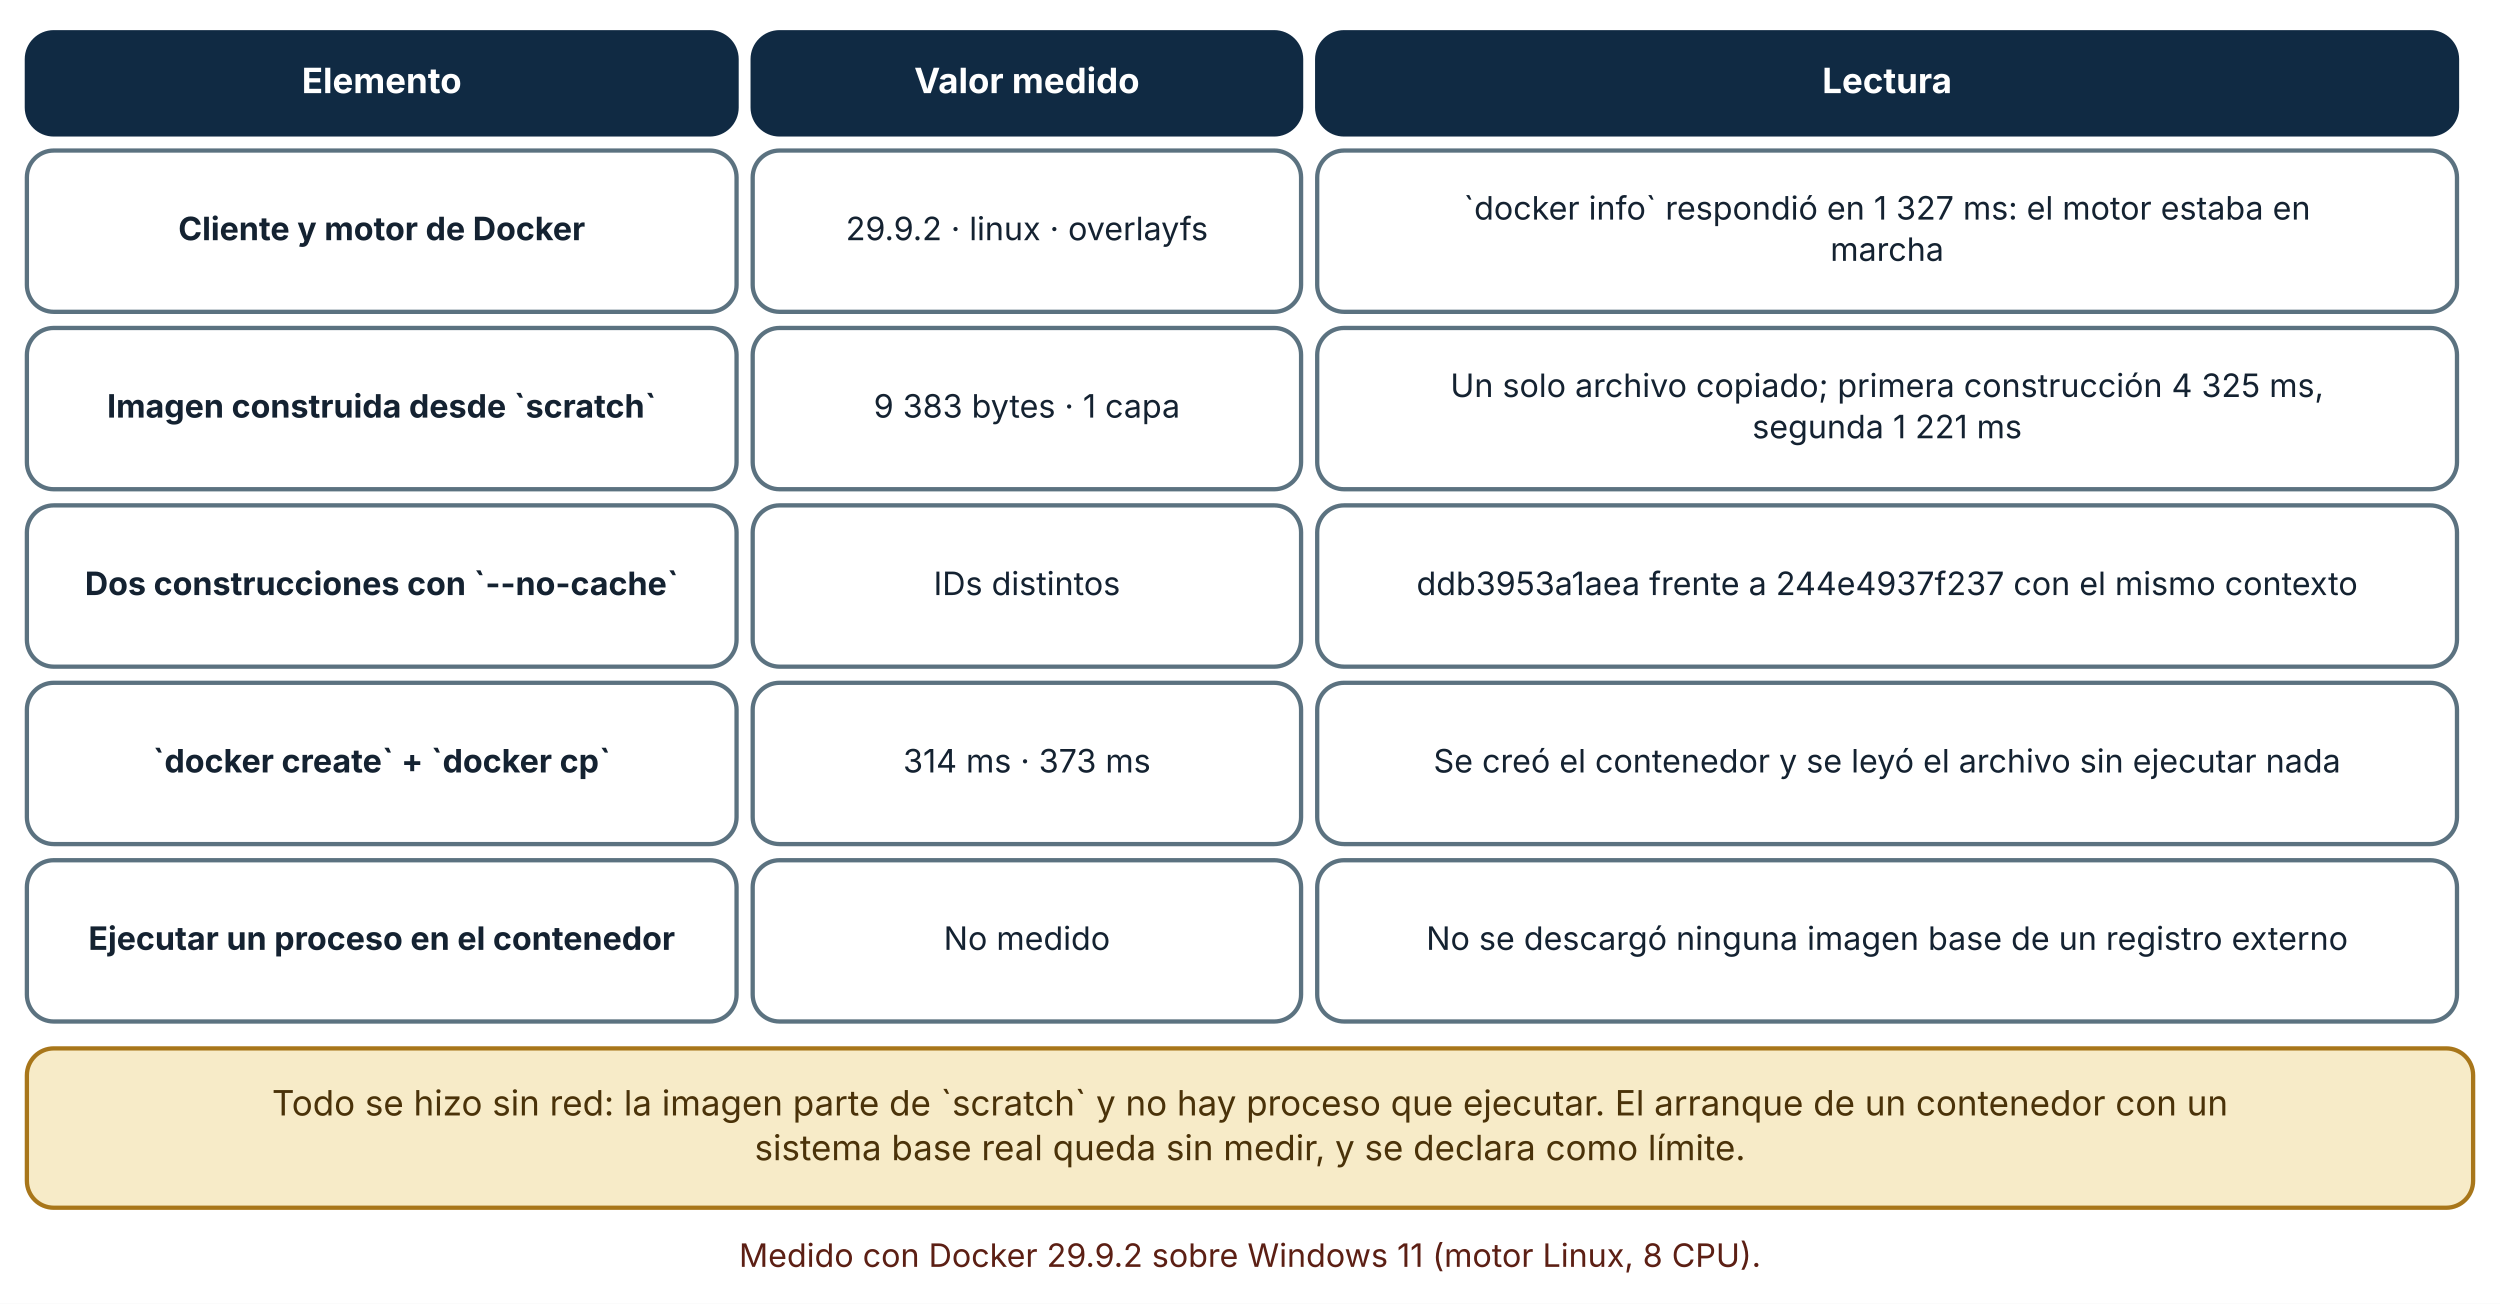
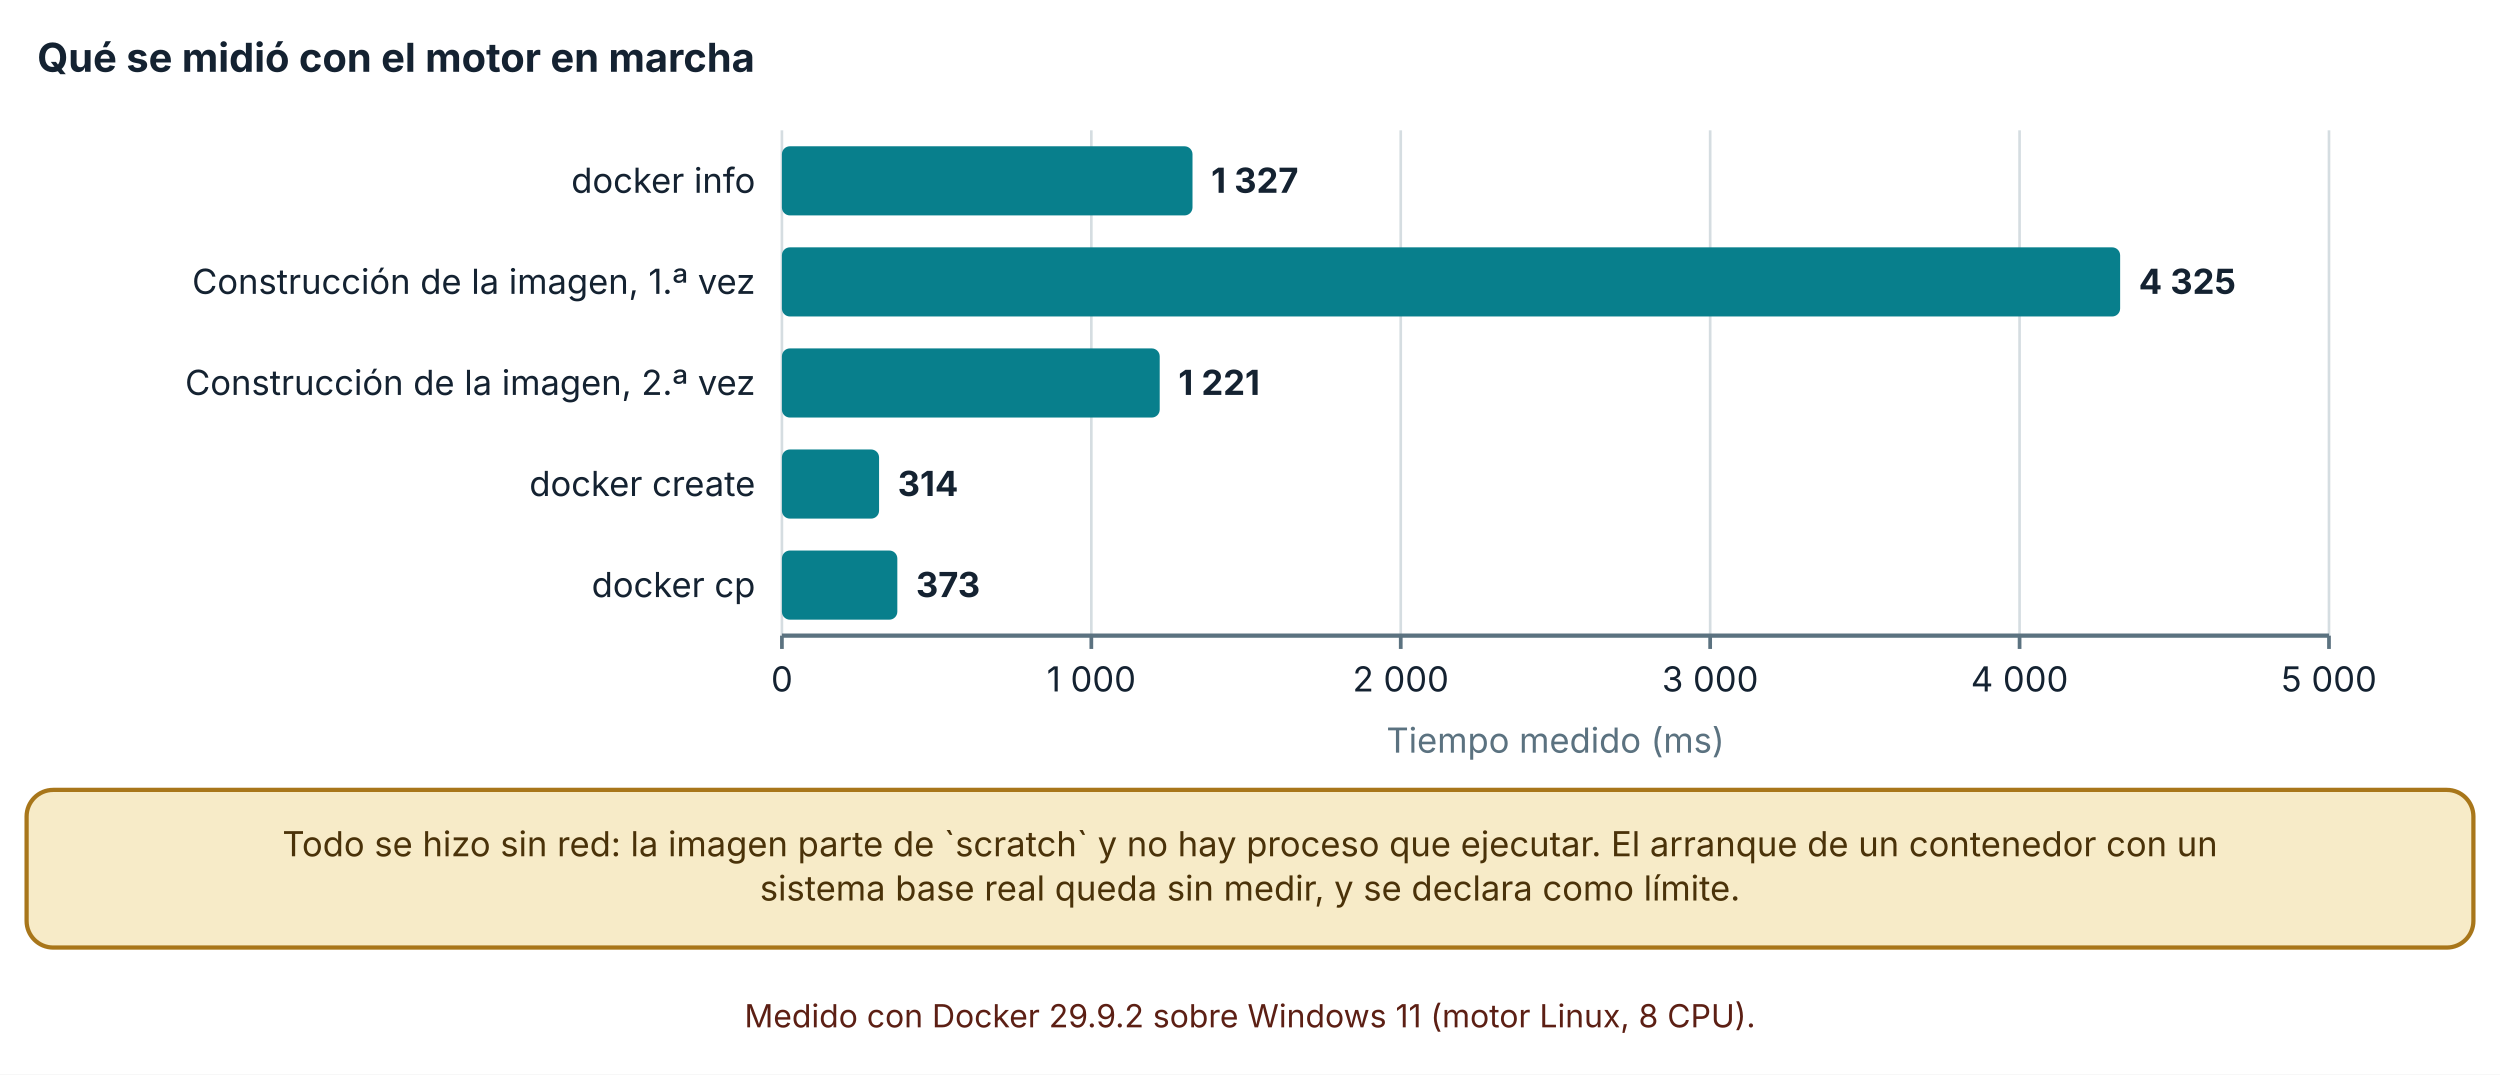
- <svg xmlns="http://www.w3.org/2000/svg" viewBox="0 0 930 485" width="930" height="485" role="img" aria-labelledby="t d" font-family="Inter, 'Segoe UI', system-ui, -apple-system, sans-serif">
+ <svg xmlns="http://www.w3.org/2000/svg" viewBox="0 0 940 404" width="940" height="404" role="img" aria-labelledby="t d" font-family="Inter, 'Segoe UI', system-ui, -apple-system, sans-serif">
  <defs>
    <marker id="arrow" viewBox="0 0 10 10" refX="9" refY="5" markerWidth="8" markerHeight="8" orient="auto-start-reverse">
      <path d="M0,0 L10,5 L0,10 z" fill="#32505f" />
    </marker>
    <marker id="arrow-coral" viewBox="0 0 10 10" refX="9" refY="5" markerWidth="8" markerHeight="8" orient="auto-start-reverse">
      <path d="M0,0 L10,5 L0,10 z" fill="#c0432f" />
    </marker>
  </defs>
-   <rect width="930" height="485" fill="#ffffff" />
-   <rect x="10" y="12" width="264" height="38" rx="10" fill="#102a43" stroke="#102a43" stroke-width="1.6" />
-   <text x="142" y="34.64" font-size="13" text-anchor="middle" font-weight="700" fill="#ffffff">
-     <tspan x="142" dy="0">Elemento</tspan>
+   <rect width="940" height="404" fill="#ffffff" />
+   <text x="14" y="27" font-size="15" text-anchor="start" font-weight="700" fill="#142231">
+     <tspan x="14" dy="0">Qué se midió con el motor en marcha</tspan>
  </text>
-   <rect x="280" y="12" width="204" height="38" rx="10" fill="#102a43" stroke="#102a43" stroke-width="1.6" />
-   <text x="382" y="34.64" font-size="13" text-anchor="middle" font-weight="700" fill="#ffffff">
-     <tspan x="382" dy="0">Valor medido</tspan>
+   <line x1="294" y1="49" x2="294" y2="239" stroke="#d5dde1" stroke-width="1" />
+   <line x1="294" y1="239" x2="294" y2="244" stroke="#5b7280" stroke-width="1.4" />
+   <text x="294" y="260" font-size="13" text-anchor="middle" font-weight="400" fill="#142231">
+     <tspan x="294" dy="0">0</tspan>
  </text>
-   <rect x="490" y="12" width="424" height="38" rx="10" fill="#102a43" stroke="#102a43" stroke-width="1.6" />
-   <text x="702" y="34.64" font-size="13" text-anchor="middle" font-weight="700" fill="#ffffff">
-     <tspan x="702" dy="0">Lectura</tspan>
+   <line x1="410.34" y1="49" x2="410.34" y2="239" stroke="#d5dde1" stroke-width="1" />
+   <line x1="410.34" y1="239" x2="410.34" y2="244" stroke="#5b7280" stroke-width="1.4" />
+   <text x="410.34" y="260" font-size="13" text-anchor="middle" font-weight="400" fill="#142231">
+     <tspan x="410.34" dy="0">1 000</tspan>
  </text>
-   <rect x="10" y="56" width="264" height="60" rx="10" fill="#ffffff" stroke="#5b7280" stroke-width="1.6" />
-   <text x="142" y="89.36" font-size="12" text-anchor="middle" font-weight="700" fill="#142231">
-     <tspan x="142" dy="0">Cliente y motor de Docker</tspan>
+   <line x1="526.68" y1="49" x2="526.68" y2="239" stroke="#d5dde1" stroke-width="1" />
+   <line x1="526.68" y1="239" x2="526.68" y2="244" stroke="#5b7280" stroke-width="1.4" />
+   <text x="526.68" y="260" font-size="13" text-anchor="middle" font-weight="400" fill="#142231">
+     <tspan x="526.68" dy="0">2 000</tspan>
  </text>
-   <rect x="280" y="56" width="204" height="60" rx="10" fill="#ffffff" stroke="#5b7280" stroke-width="1.6" />
-   <text x="382" y="89.36" font-size="12" text-anchor="middle" font-weight="400" fill="#142231">
-     <tspan x="382" dy="0">29.9.2 · linux · overlayfs</tspan>
+   <line x1="643.02" y1="49" x2="643.02" y2="239" stroke="#d5dde1" stroke-width="1" />
+   <line x1="643.02" y1="239" x2="643.02" y2="244" stroke="#5b7280" stroke-width="1.4" />
+   <text x="643.02" y="260" font-size="13" text-anchor="middle" font-weight="400" fill="#142231">
+     <tspan x="643.02" dy="0">3 000</tspan>
  </text>
-   <rect x="490" y="56" width="424" height="60" rx="10" fill="#ffffff" stroke="#5b7280" stroke-width="1.6" />
-   <text x="702" y="81.68" font-size="12" text-anchor="middle" font-weight="400" fill="#142231">
-     <tspan x="702" dy="0">`docker info` respondió en 1 327 ms: el motor estaba en</tspan>
+   <line x1="759.36" y1="49" x2="759.36" y2="239" stroke="#d5dde1" stroke-width="1" />
+   <line x1="759.36" y1="239" x2="759.36" y2="244" stroke="#5b7280" stroke-width="1.4" />
+   <text x="759.36" y="260" font-size="13" text-anchor="middle" font-weight="400" fill="#142231">
+     <tspan x="759.36" dy="0">4 000</tspan>
  </text>
-   <text x="702" y="97.04" font-size="12" text-anchor="middle" font-weight="400" fill="#142231">
-     <tspan x="702" dy="0">marcha</tspan>
+   <line x1="875.7" y1="49" x2="875.7" y2="239" stroke="#d5dde1" stroke-width="1" />
+   <line x1="875.7" y1="239" x2="875.7" y2="244" stroke="#5b7280" stroke-width="1.4" />
+   <text x="875.7" y="260" font-size="13" text-anchor="middle" font-weight="400" fill="#142231">
+     <tspan x="875.7" dy="0">5 000</tspan>
  </text>
-   <rect x="10" y="122" width="264" height="60" rx="10" fill="#ffffff" stroke="#5b7280" stroke-width="1.6" />
-   <text x="142" y="155.36" font-size="12" text-anchor="middle" font-weight="700" fill="#142231">
-     <tspan x="142" dy="0">Imagen construida desde `scratch`</tspan>
+   <line x1="294" y1="239" x2="875.7" y2="239" stroke="#5b7280" stroke-width="1.6" />
+   <text x="284" y="72.5" font-size="13" text-anchor="end" font-weight="400" fill="#142231">
+     <tspan x="284" dy="0">docker info</tspan>
  </text>
-   <rect x="280" y="122" width="204" height="60" rx="10" fill="#ffffff" stroke="#5b7280" stroke-width="1.6" />
-   <text x="382" y="155.36" font-size="12" text-anchor="middle" font-weight="400" fill="#142231">
-     <tspan x="382" dy="0">9 383 bytes · 1 capa</tspan>
+   <text x="284" y="110.5" font-size="13" text-anchor="end" font-weight="400" fill="#142231">
+     <tspan x="284" dy="0">Construcción de la imagen, 1.ª vez</tspan>
  </text>
-   <rect x="490" y="122" width="424" height="60" rx="10" fill="#ffffff" stroke="#5b7280" stroke-width="1.6" />
-   <text x="702" y="147.68" font-size="12" text-anchor="middle" font-weight="400" fill="#142231">
-     <tspan x="702" dy="0">Un solo archivo copiado; primera construcción 4 325 ms,</tspan>
+   <text x="284" y="148.5" font-size="13" text-anchor="end" font-weight="400" fill="#142231">
+     <tspan x="284" dy="0">Construcción de la imagen, 2.ª vez</tspan>
  </text>
-   <text x="702" y="163.04" font-size="12" text-anchor="middle" font-weight="400" fill="#142231">
-     <tspan x="702" dy="0">segunda 1 221 ms</tspan>
+   <text x="284" y="186.5" font-size="13" text-anchor="end" font-weight="400" fill="#142231">
+     <tspan x="284" dy="0">docker create</tspan>
  </text>
-   <rect x="10" y="188" width="264" height="60" rx="10" fill="#ffffff" stroke="#5b7280" stroke-width="1.6" />
-   <text x="142" y="221.36" font-size="12" text-anchor="middle" font-weight="700" fill="#142231">
-     <tspan x="142" dy="0">Dos construcciones con `--no-cache`</tspan>
+   <text x="284" y="224.5" font-size="13" text-anchor="end" font-weight="400" fill="#142231">
+     <tspan x="284" dy="0">docker cp</tspan>
  </text>
-   <rect x="280" y="188" width="204" height="60" rx="10" fill="#ffffff" stroke="#5b7280" stroke-width="1.6" />
-   <text x="382" y="221.36" font-size="12" text-anchor="middle" font-weight="400" fill="#142231">
-     <tspan x="382" dy="0">IDs distintos</tspan>
+   <rect x="294" y="55" width="154.383" height="26" rx="3" fill="#087f8c" />
+   <text x="455.383" y="72.5" font-size="13" text-anchor="start" font-weight="700" fill="#142231">
+     <tspan x="455.383" dy="0">1 327</tspan>
  </text>
-   <rect x="490" y="188" width="424" height="60" rx="10" fill="#ffffff" stroke="#5b7280" stroke-width="1.6" />
-   <text x="702" y="221.36" font-size="12" text-anchor="middle" font-weight="400" fill="#142231">
-     <tspan x="702" dy="0">ddb3953a1aea frente a 244e4937f237 con el mismo contexto</tspan>
+   <rect x="294" y="93" width="503.171" height="26" rx="3" fill="#087f8c" />
+   <text x="804.171" y="110.5" font-size="13" text-anchor="start" font-weight="700" fill="#142231">
+     <tspan x="804.171" dy="0">4 325</tspan>
  </text>
-   <rect x="10" y="254" width="264" height="60" rx="10" fill="#ffffff" stroke="#5b7280" stroke-width="1.6" />
-   <text x="142" y="287.36" font-size="12" text-anchor="middle" font-weight="700" fill="#142231">
-     <tspan x="142" dy="0">`docker create` + `docker cp`</tspan>
+   <rect x="294" y="131" width="142.051" height="26" rx="3" fill="#087f8c" />
+   <text x="443.051" y="148.5" font-size="13" text-anchor="start" font-weight="700" fill="#142231">
+     <tspan x="443.051" dy="0">1 221</tspan>
  </text>
-   <rect x="280" y="254" width="204" height="60" rx="10" fill="#ffffff" stroke="#5b7280" stroke-width="1.6" />
-   <text x="382" y="287.36" font-size="12" text-anchor="middle" font-weight="400" fill="#142231">
-     <tspan x="382" dy="0">314 ms · 373 ms</tspan>
+   <rect x="294" y="169" width="36.531" height="26" rx="3" fill="#087f8c" />
+   <text x="337.531" y="186.5" font-size="13" text-anchor="start" font-weight="700" fill="#142231">
+     <tspan x="337.531" dy="0">314</tspan>
  </text>
-   <rect x="490" y="254" width="424" height="60" rx="10" fill="#ffffff" stroke="#5b7280" stroke-width="1.6" />
-   <text x="702" y="287.36" font-size="12" text-anchor="middle" font-weight="400" fill="#142231">
-     <tspan x="702" dy="0">Se creó el contenedor y se leyó el archivo sin ejecutar nada</tspan>
+   <rect x="294" y="207" width="43.395" height="26" rx="3" fill="#087f8c" />
+   <text x="344.395" y="224.5" font-size="13" text-anchor="start" font-weight="700" fill="#142231">
+     <tspan x="344.395" dy="0">373</tspan>
  </text>
-   <rect x="10" y="320" width="264" height="60" rx="10" fill="#ffffff" stroke="#5b7280" stroke-width="1.6" />
-   <text x="142" y="353.36" font-size="12" text-anchor="middle" font-weight="700" fill="#142231">
-     <tspan x="142" dy="0">Ejecutar un proceso en el contenedor</tspan>
+   <text x="584.85" y="283" font-size="13" text-anchor="middle" font-weight="400" fill="#5b7280">
+     <tspan x="584.85" dy="0">Tiempo medido (ms)</tspan>
  </text>
-   <rect x="280" y="320" width="204" height="60" rx="10" fill="#ffffff" stroke="#5b7280" stroke-width="1.6" />
-   <text x="382" y="353.36" font-size="12" text-anchor="middle" font-weight="400" fill="#142231">
-     <tspan x="382" dy="0">No medido</tspan>
+   <rect x="10" y="297" width="920" height="59.28" rx="10" fill="#f7ebc8" stroke="#a8761a" stroke-width="1.6" />
+   <text x="470" y="321.96" font-size="13" text-anchor="middle" font-weight="400" fill="#4a3209">
+     <tspan x="470" dy="0">Todo se hizo sin red: la imagen parte de `scratch` y no hay proceso que ejecutar. El arranque de un contenedor con un</tspan>
  </text>
-   <rect x="490" y="320" width="424" height="60" rx="10" fill="#ffffff" stroke="#5b7280" stroke-width="1.6" />
-   <text x="702" y="353.36" font-size="12" text-anchor="middle" font-weight="400" fill="#142231">
-     <tspan x="702" dy="0">No se descargó ninguna imagen base de un registro externo</tspan>
+   <text x="470" y="338.6" font-size="13" text-anchor="middle" font-weight="400" fill="#4a3209">
+     <tspan x="470" dy="0">sistema base real queda sin medir, y se declara como límite.</tspan>
  </text>
-   <rect x="10" y="390" width="910" height="59.28" rx="10" fill="#f7ebc8" stroke="#a8761a" stroke-width="1.6" />
-   <text x="465" y="414.96" font-size="13" text-anchor="middle" font-weight="400" fill="#4a3209">
-     <tspan x="465" dy="0">Todo se hizo sin red: la imagen parte de `scratch` y no hay proceso que ejecutar. El arranque de un contenedor con un</tspan>
-   </text>
-   <text x="465" y="431.6" font-size="13" text-anchor="middle" font-weight="400" fill="#4a3209">
-     <tspan x="465" dy="0">sistema base real queda sin medir, y se declara como límite.</tspan>
-   </text>
-   <text x="465" y="471.28" font-size="12" text-anchor="middle" font-weight="400" fill="#5c1f14">
-     <tspan x="465" dy="0">Medido con Docker 29.9.2 sobre Windows 11 (motor Linux, 8 CPU).</tspan>
+   <text x="470" y="386.28" font-size="12" text-anchor="middle" font-weight="400" fill="#5c1f14">
+     <tspan x="470" dy="0">Medido con Docker 29.9.2 sobre Windows 11 (motor Linux, 8 CPU).</tspan>
  </text>
</svg>
